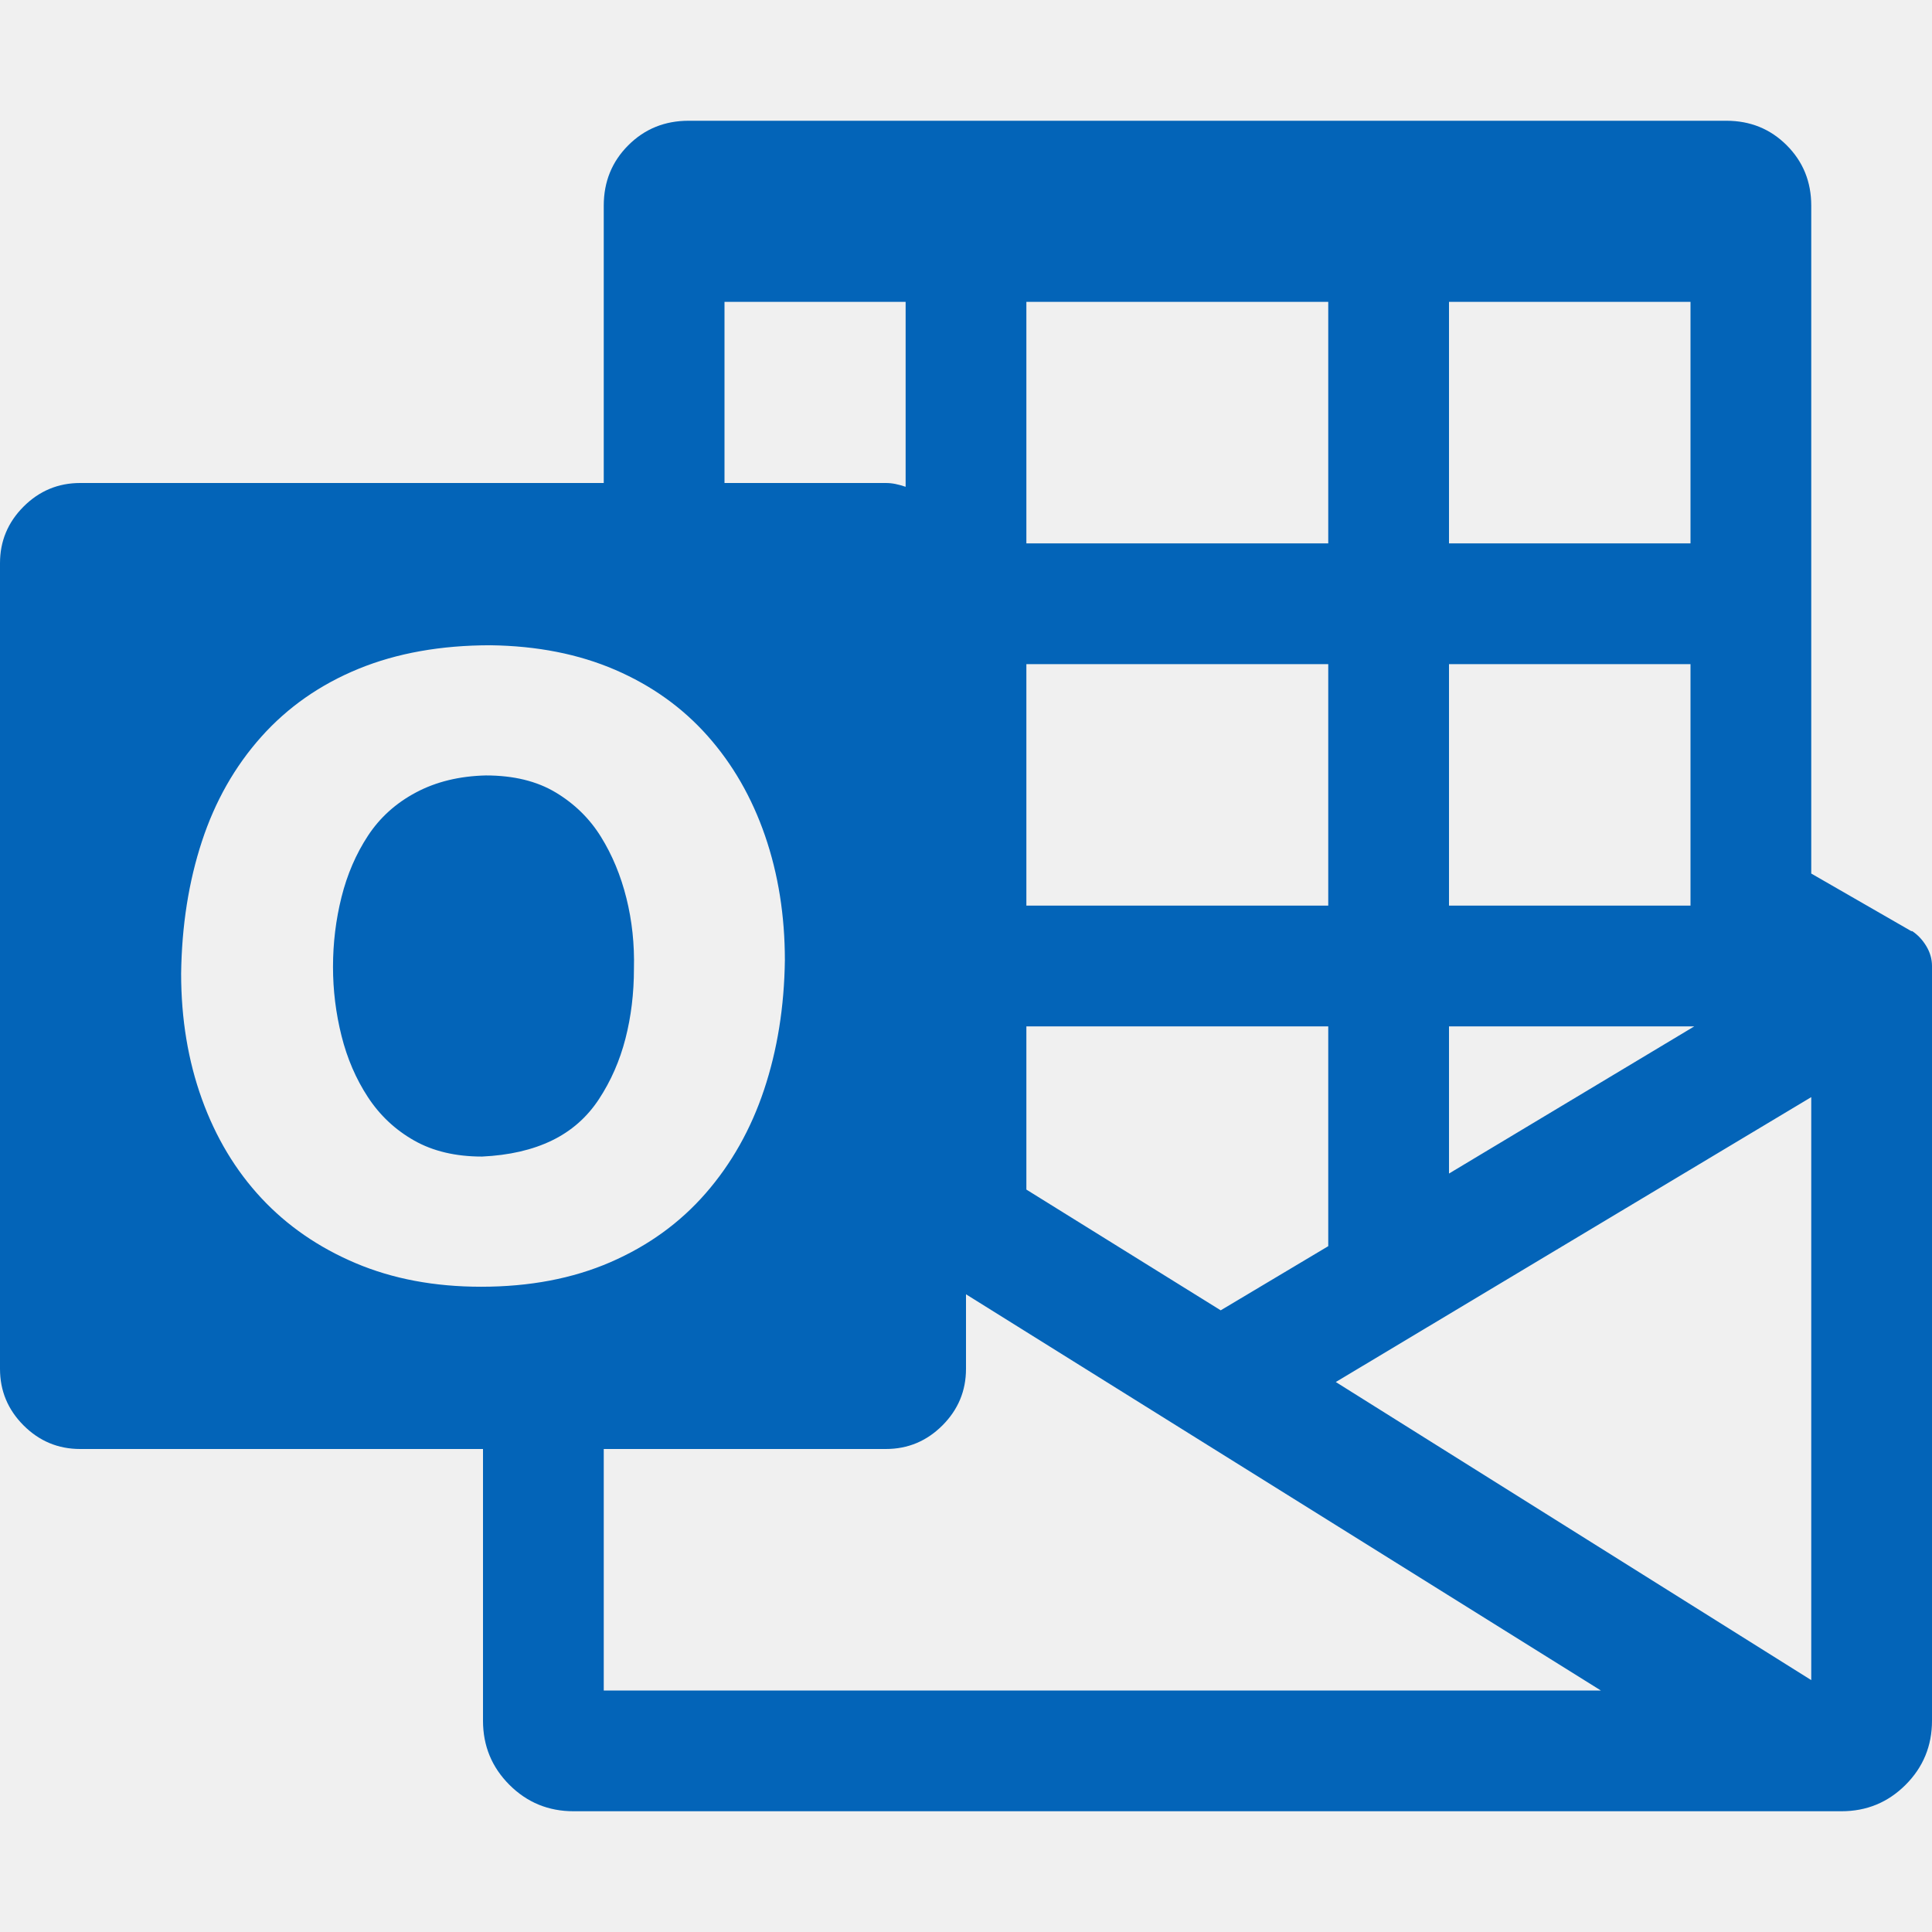
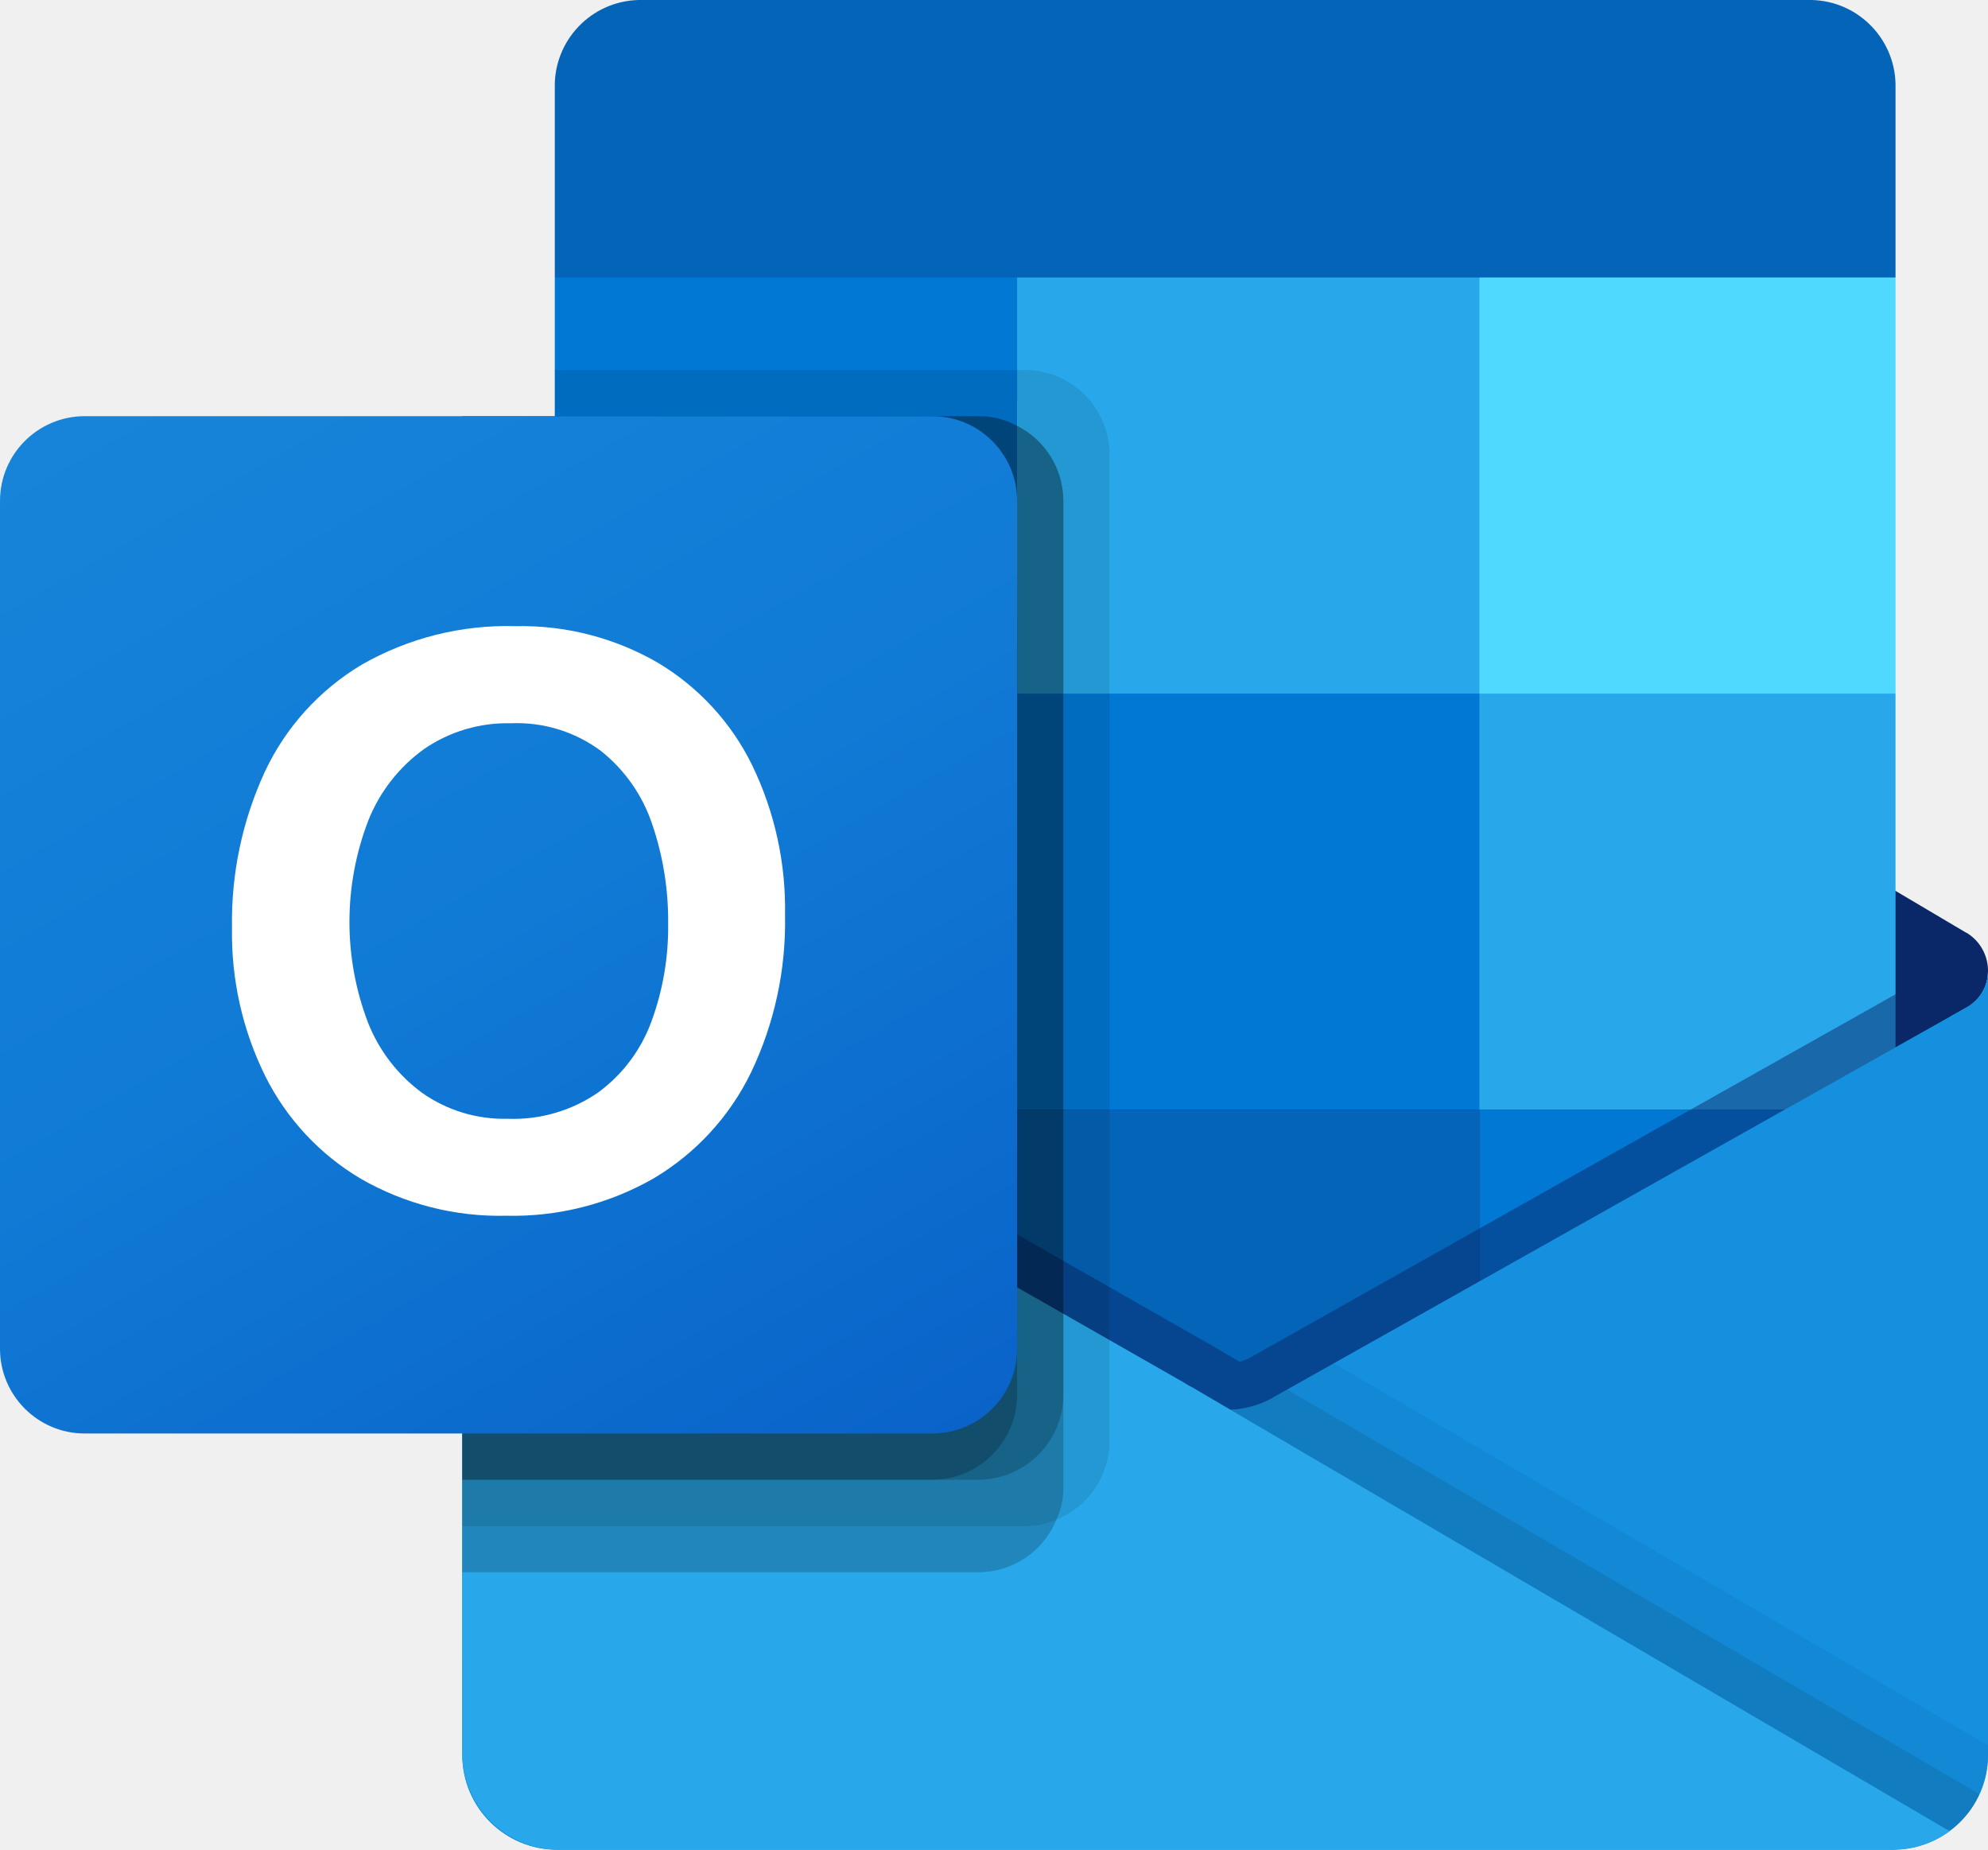
- <svg xmlns="http://www.w3.org/2000/svg" viewBox="0 0 2048 2048">
-   <path d="M672 1027q0 39-9 74t-28 64-50 44-74 17q-42 0-72-17t-49-46-28-65-9-73q0-38 9-74t28-65 51-46 74-18q44 0 74 18t48 47 27 65 8 75zm1376-3v800q0 40-28 68t-68 28H608q-40 0-68-28t-28-68v-288H85q-35 0-60-25t-25-60V597q0-35 25-60t60-25h555V218q0-38 26-64t64-26h1100q38 0 64 26t26 64v708l106 61h1q9 6 15 16t6 21zm-512-704v256h256V320h-256zm0 384v256h256V704h-256zm0 384v156l260-156h-260zm-448-768v256h320V320h-320zm0 384v256h320V704h-320zm0 384v173l206 128 114-68v-233h-320zM768 320v192h171q5 0 10 1t11 3V320H768zM510 1364q77 0 137-26t101-73 62-110 22-137q0-71-21-132t-61-106-98-70-132-26q-79 0-140 25t-103 72-63 111-22 140q0 72 22 133t63 105 100 69 133 25zm130 428h1057l-673-420v79q0 35-25 60t-60 25H640v256zm1280-11v-618l-504 302 504 316z" fill="#0364b8" />
+ <svg xmlns="http://www.w3.org/2000/svg" version="1.1" id="Livello_1" x="0px" y="0px" viewBox="0 0 1831.085 1703.335" enable-background="new 0 0 1831.085 1703.335" xml:space="preserve">
+   <path fill="#0A2767" d="M1831.083,894.25c0.1-14.318-7.298-27.644-19.503-35.131h-0.213l-0.767-0.426l-634.492-375.585  c-2.74-1.851-5.583-3.543-8.517-5.067c-24.498-12.639-53.599-12.639-78.098,0c-2.934,1.525-5.777,3.216-8.517,5.067L446.486,858.693  l-0.766,0.426c-19.392,12.059-25.337,37.556-13.278,56.948c3.553,5.714,8.447,10.474,14.257,13.868l634.492,375.585  c2.749,1.835,5.592,3.527,8.517,5.068c24.498,12.639,53.599,12.639,78.098,0c2.925-1.541,5.767-3.232,8.517-5.068l634.492-375.585  C1823.49,922.545,1831.228,908.923,1831.083,894.25z" />
+   <path fill="#0364B8" d="M520.453,643.477h416.38v381.674h-416.38V643.477z M1745.917,255.5V80.908  c1-43.652-33.552-79.862-77.203-80.908H588.204C544.552,1.046,510,37.256,511,80.908V255.5l638.75,170.333L1745.917,255.5z" />
+   <path fill="#0078D4" d="M511,255.5h425.833v383.25H511V255.5z" />
+   <path fill="#28A8EA" d="M1362.667,255.5H936.833v383.25L1362.667,1022h383.25V638.75L1362.667,255.5z" />
+   <path fill="#0078D4" d="M936.833,638.75h425.833V1022H936.833V638.75z" />
+   <path fill="#0364B8" d="M936.833,1022h425.833v383.25H936.833V1022z" />
+   <path fill="#14447D" d="M520.453,1025.151h416.38v346.969h-416.38V1025.151z" />
+   <path fill="#0078D4" d="M1362.667,1022h383.25v383.25h-383.25V1022z" />
+   <linearGradient id="SVGID_1_" gradientUnits="userSpaceOnUse" x1="1128.458" y1="811.083" x2="1128.458" y2="1.998" gradientTransform="matrix(1 0 0 -1 0 1705.333)">
+     <stop offset="0" style="stop-color:#35B8F1" />
+     <stop offset="1" style="stop-color:#28A8EA" />
+   </linearGradient>
+   <path fill="url(#SVGID_1_)" d="M1811.58,927.593l-0.809,0.426l-634.492,356.848c-2.768,1.703-5.578,3.321-8.517,4.769  c-10.777,5.132-22.481,8.029-34.407,8.517l-34.663-20.27c-2.929-1.47-5.773-3.105-8.517-4.897L447.167,906.003h-0.298  l-21.036-11.753v722.384c0.328,48.196,39.653,87.006,87.849,86.7h1230.914c0.724,0,1.363-0.341,2.129-0.341  c10.18-0.651,20.216-2.745,29.808-6.217c4.145-1.756,8.146-3.835,11.966-6.217c2.853-1.618,7.75-5.152,7.75-5.152  c21.814-16.142,34.726-41.635,34.833-68.772V894.25C1831.068,908.067,1823.616,920.807,1811.58,927.593z" />
+   <path opacity="0.5" fill="#0A2767" enable-background="new    " d="M1797.017,891.397v44.287l-663.448,456.791L446.699,906.301  c0-0.235-0.191-0.426-0.426-0.426l0,0l-63.023-37.899v-31.938l25.976-0.426l54.932,31.512l1.277,0.426l4.684,2.981  c0,0,645.563,368.346,647.267,369.197l24.698,14.478c2.129-0.852,4.258-1.703,6.813-2.555  c1.278-0.852,640.879-360.681,640.879-360.681L1797.017,891.397z" />
+   <path fill="#1490DF" d="M1811.58,927.593l-0.809,0.468l-634.492,356.848c-2.768,1.703-5.578,3.321-8.517,4.769  c-24.641,12.038-53.457,12.038-78.098,0c-2.918-1.445-5.76-3.037-8.517-4.769L446.657,928.061l-0.766-0.468  c-12.25-6.642-19.93-19.409-20.057-33.343v722.384c0.305,48.188,39.616,87.004,87.803,86.7c0.001,0,0.002,0,0.004,0h1229.636  c48.188,0.307,87.5-38.509,87.807-86.696c0-0.001,0-0.002,0-0.004V894.25C1831.068,908.067,1823.616,920.807,1811.58,927.593z" />
+   <path opacity="0.1" enable-background="new    " d="M1185.52,1279.629l-9.496,5.323c-2.752,1.752-5.595,3.359-8.517,4.812  c-10.462,5.135-21.838,8.146-33.47,8.857l241.405,285.479l421.107,101.476c11.539-8.716,20.717-20.178,26.7-33.343L1185.52,1279.629  z" />
+   <path opacity="0.05" enable-background="new    " d="M1228.529,1255.442l-52.505,29.51c-2.752,1.752-5.595,3.359-8.517,4.812  c-10.462,5.135-21.838,8.146-33.47,8.857l113.101,311.838l549.538,74.989c21.649-16.254,34.394-41.743,34.407-68.815v-9.326  L1228.529,1255.442z" />
+   <path fill="#28A8EA" d="M514.833,1703.333h1228.316c18.901,0.096,37.335-5.874,52.59-17.033l-697.089-408.331  c-2.929-1.47-5.773-3.105-8.517-4.897L447.125,906.088h-0.298l-20.993-11.838v719.914  C425.786,1663.364,465.632,1703.286,514.833,1703.333C514.832,1703.333,514.832,1703.333,514.833,1703.333z" />
+   <path opacity="0.1" enable-background="new    " d="M1022,418.722v908.303c-0.076,31.846-19.44,60.471-48.971,72.392  c-9.148,3.931-19,5.96-28.957,5.962H425.833V383.25H511v-42.583h433.073C987.092,340.83,1021.907,375.702,1022,418.722z" />
+   <path opacity="0.2" enable-background="new    " d="M979.417,461.305v908.302c0.107,10.287-2.074,20.469-6.388,29.808  c-11.826,29.149-40.083,48.273-71.54,48.417H425.833V383.25h475.656c12.356-0.124,24.533,2.958,35.344,8.943  C962.937,405.344,979.407,432.076,979.417,461.305z" />
+   <path opacity="0.2" enable-background="new    " d="M979.417,461.305v823.136c-0.208,43-34.928,77.853-77.927,78.225H425.833V383.25  h475.656c12.356-0.124,24.533,2.958,35.344,8.943C962.937,405.344,979.407,432.076,979.417,461.305z" />
+   <path opacity="0.2" enable-background="new    " d="M936.833,461.305v823.136c-0.046,43.067-34.861,78.015-77.927,78.225H425.833  V383.25h433.072c43.062,0.023,77.951,34.951,77.927,78.013C936.833,461.277,936.833,461.291,936.833,461.305z" />
+   <linearGradient id="SVGID_2_" gradientUnits="userSpaceOnUse" x1="162.747" y1="1383.074" x2="774.086" y2="324.259" gradientTransform="matrix(1 0 0 -1 0 1705.333)">
+     <stop offset="0" style="stop-color:#1784D9" />
+     <stop offset="0.5" style="stop-color:#107AD5" />
+     <stop offset="1" style="stop-color:#0A63C9" />
+   </linearGradient>
+   <path fill="url(#SVGID_2_)" d="M78.055,383.25h780.723c43.109,0,78.055,34.947,78.055,78.055v780.723  c0,43.109-34.946,78.055-78.055,78.055H78.055c-43.109,0-78.055-34.947-78.055-78.055V461.305  C0,418.197,34.947,383.25,78.055,383.25z" />
+   <path fill="#FFFFFF" d="M243.96,710.631c19.238-40.988,50.29-75.289,89.17-98.495c43.057-24.651,92.081-36.94,141.675-35.515  c45.965-0.997,91.321,10.655,131.114,33.683c37.414,22.312,67.547,55.004,86.742,94.109c20.904,43.09,31.322,90.512,30.405,138.396  c1.013,50.043-9.706,99.628-31.299,144.783c-19.652,40.503-50.741,74.36-89.425,97.388c-41.327,23.734-88.367,35.692-136.011,34.578  c-46.947,1.133-93.303-10.651-134.01-34.067c-37.738-22.341-68.249-55.07-87.892-94.28c-21.028-42.467-31.57-89.355-30.745-136.735  C212.808,804.859,223.158,755.686,243.96,710.631z M339.006,941.858c10.257,25.912,27.651,48.385,50.163,64.812  c22.93,16.026,50.387,24.294,78.353,23.591c29.783,1.178,59.14-7.372,83.634-24.358c22.227-16.375,39.164-38.909,48.715-64.812  c10.677-28.928,15.946-59.572,15.543-90.404c0.33-31.127-4.623-62.084-14.649-91.554c-8.855-26.607-25.246-50.069-47.182-67.537  c-23.88-17.79-53.158-26.813-82.91-25.55c-28.572-0.74-56.644,7.593-80.184,23.804c-22.893,16.496-40.617,39.168-51.1,65.365  c-23.255,60.049-23.376,126.595-0.341,186.728L339.006,941.858z" />
+   <path fill="#50D9FF" d="M1362.667,255.5h383.25v383.25h-383.25V255.5z" />
</svg>
